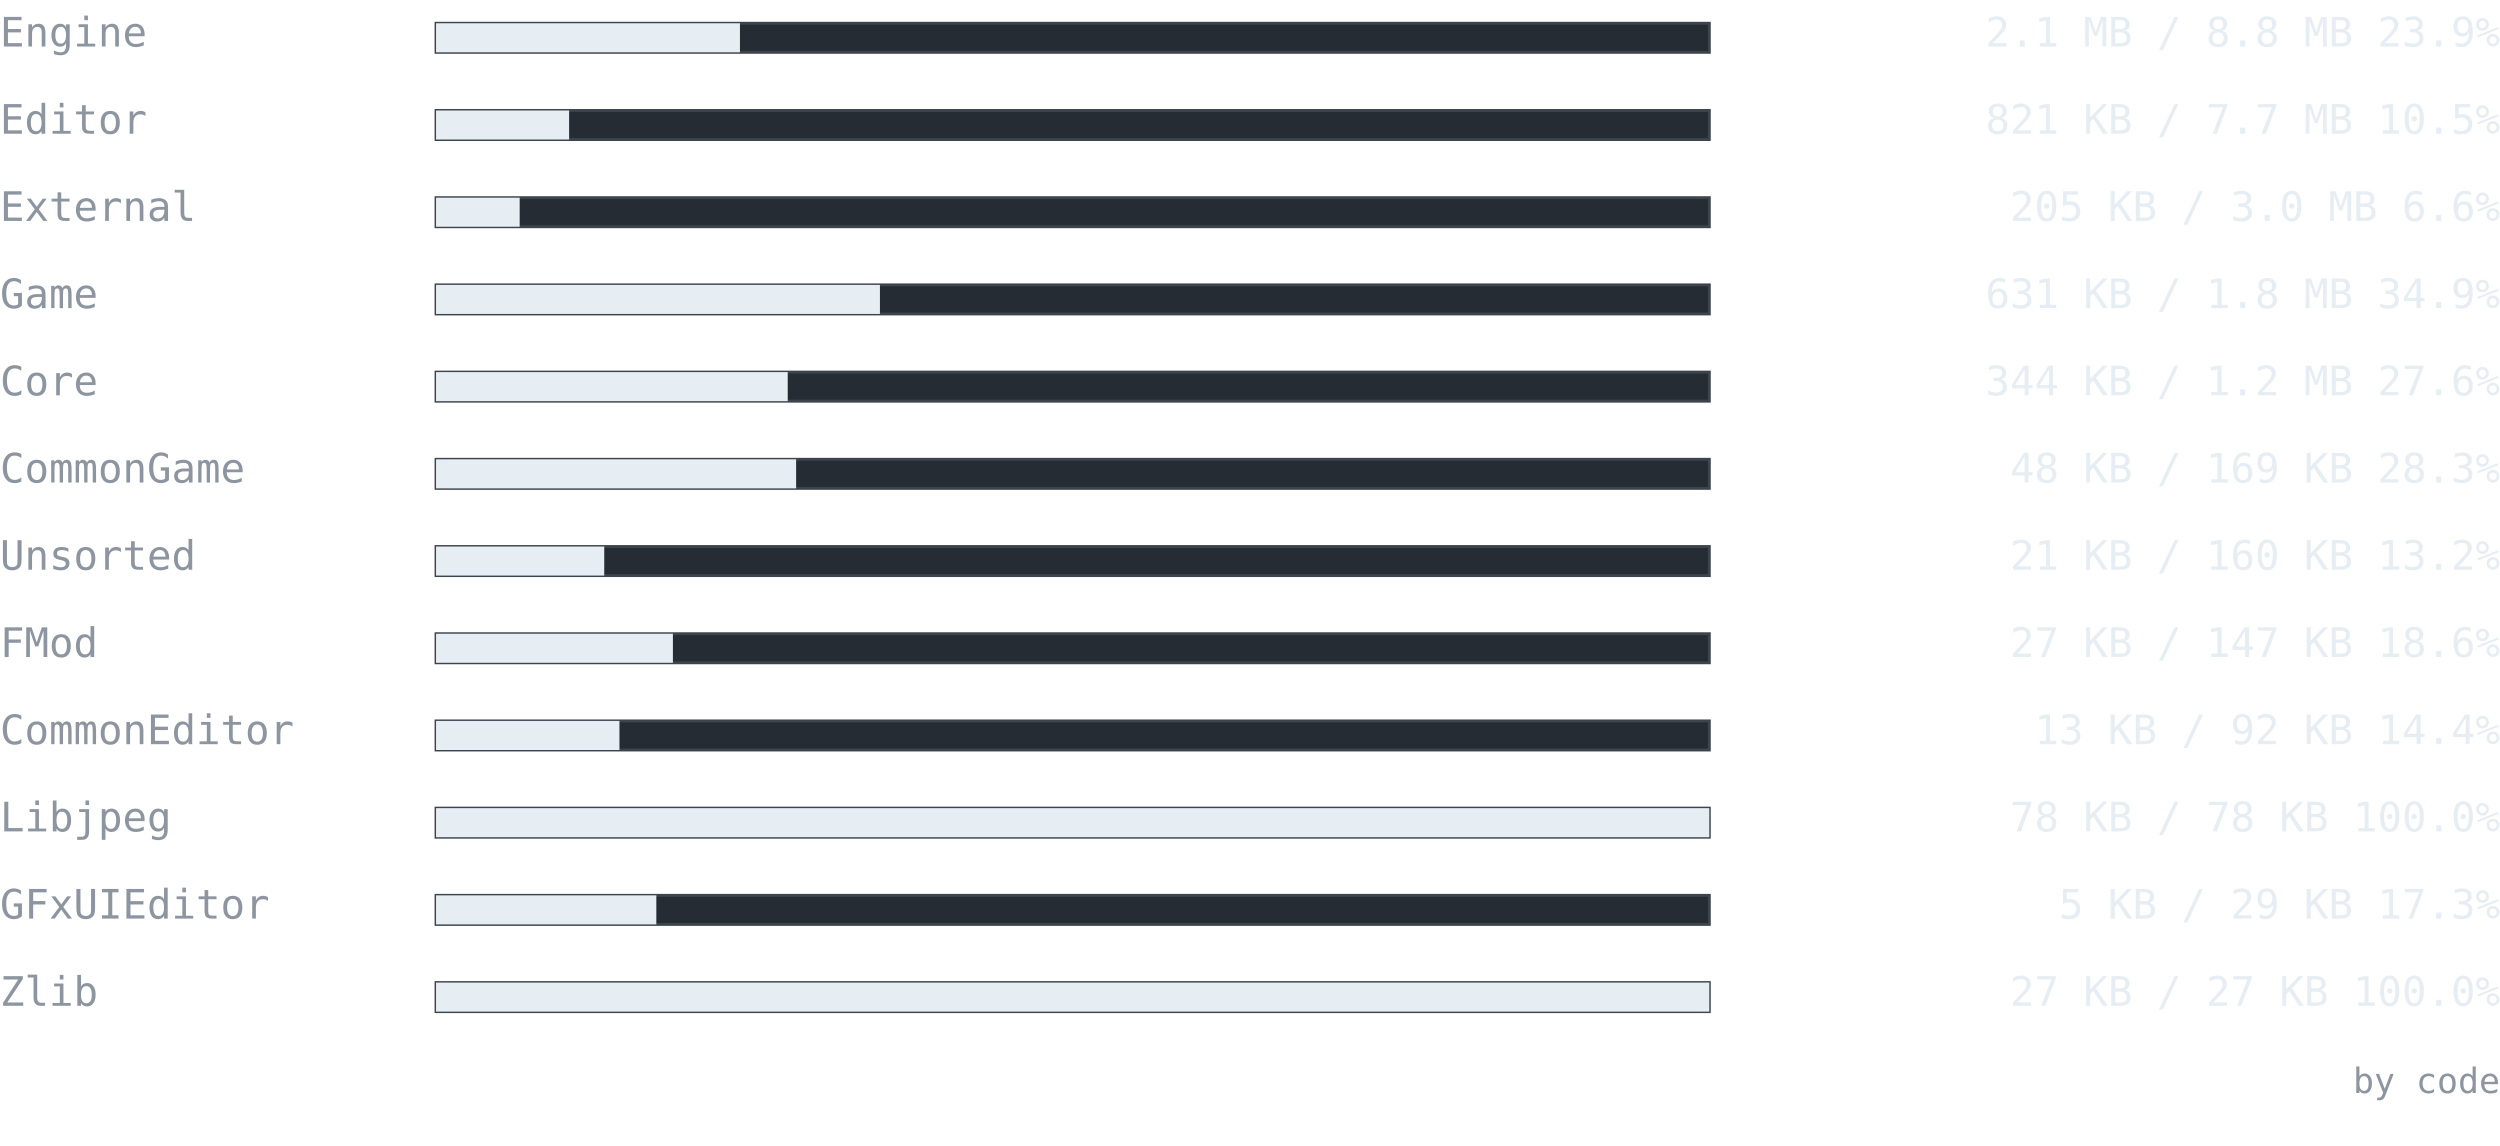
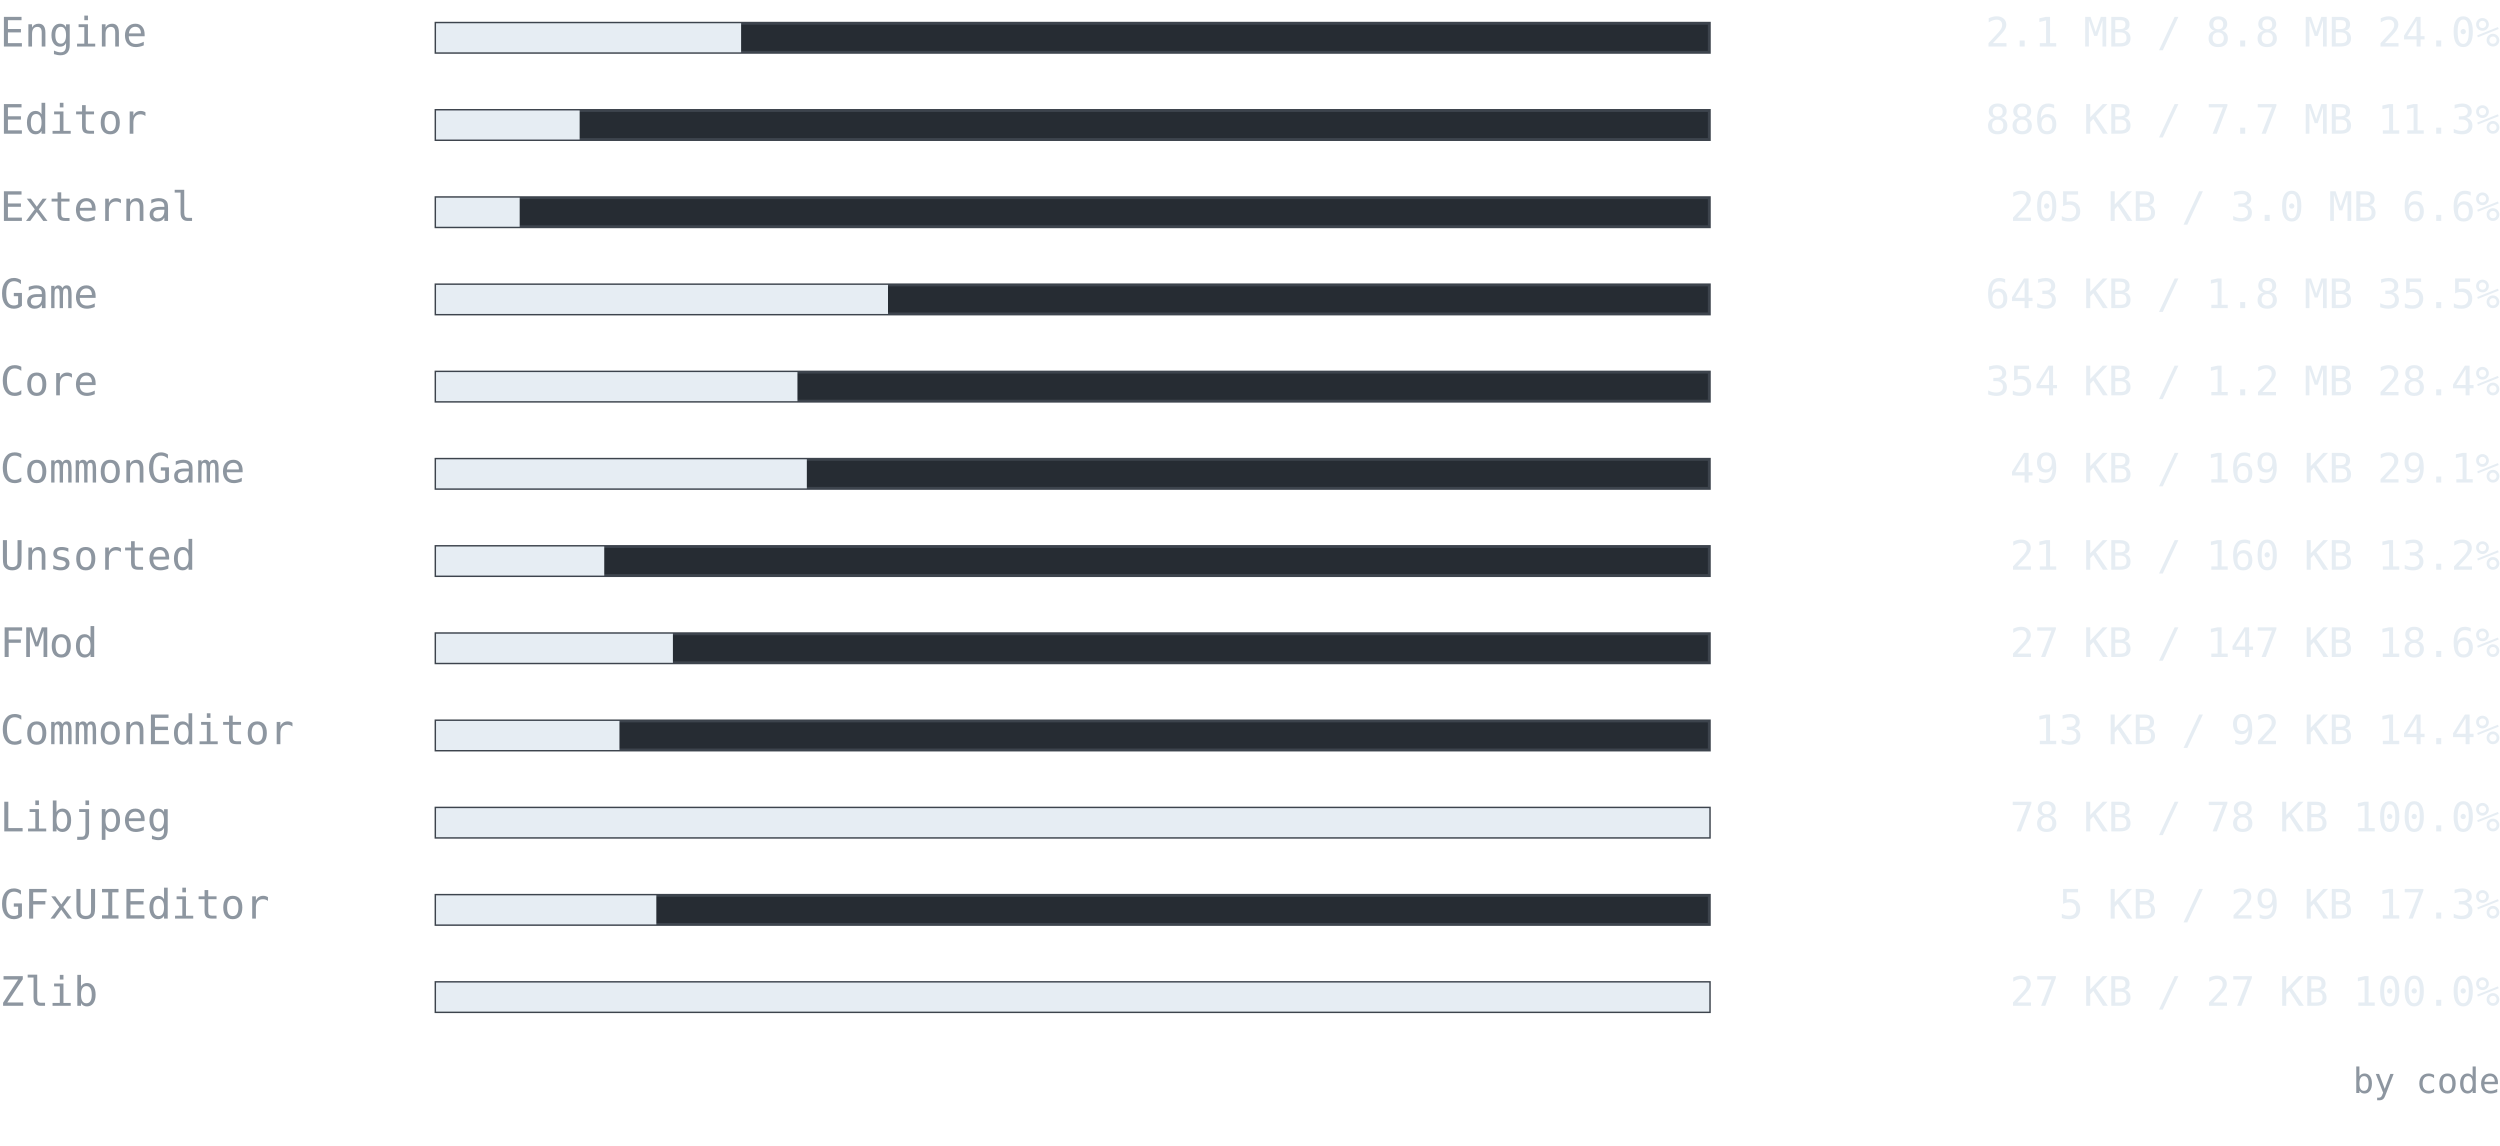
<svg xmlns="http://www.w3.org/2000/svg" width="860" height="394" viewBox="0 0 860 394" font-family="ui-monospace, SFMono-Regular, 'Cascadia Mono', Consolas, 'DejaVu Sans Mono', monospace">
  <text x="0" y="16" font-size="14" fill="#8d96a0" text-anchor="start" font-weight="normal">Engine</text>
  <rect x="150" y="8" width="438" height="10" fill="#262c33" stroke="#3d444d" />
-   <rect x="150" y="8" width="104.543" height="10" fill="#e6edf3" />
-   <text x="860" y="16" font-size="14" fill="#e6edf3" text-anchor="end" font-weight="normal">2.1 MB / 8.8 MB  23.9%</text>
+   <rect x="150" y="8" width="104.939" height="10" fill="#e6edf3" />
+   <text x="860" y="16" font-size="14" fill="#e6edf3" text-anchor="end" font-weight="normal">2.1 MB / 8.8 MB  24.0%</text>
  <text x="0" y="46" font-size="14" fill="#8d96a0" text-anchor="start" font-weight="normal">Editor</text>
  <rect x="150" y="38" width="438" height="10" fill="#262c33" stroke="#3d444d" />
-   <rect x="150" y="38" width="45.775" height="10" fill="#e6edf3" />
-   <text x="860" y="46" font-size="14" fill="#e6edf3" text-anchor="end" font-weight="normal">821 KB / 7.7 MB  10.5%</text>
+   <rect x="150" y="38" width="49.398" height="10" fill="#e6edf3" />
+   <text x="860" y="46" font-size="14" fill="#e6edf3" text-anchor="end" font-weight="normal">886 KB / 7.7 MB  11.3%</text>
  <text x="0" y="76" font-size="14" fill="#8d96a0" text-anchor="start" font-weight="normal">External</text>
  <rect x="150" y="68" width="438" height="10" fill="#262c33" stroke="#3d444d" />
  <rect x="150" y="68" width="28.77" height="10" fill="#e6edf3" />
  <text x="860" y="76" font-size="14" fill="#e6edf3" text-anchor="end" font-weight="normal">205 KB / 3.0 MB  6.6%</text>
  <text x="0" y="106" font-size="14" fill="#8d96a0" text-anchor="start" font-weight="normal">Game</text>
  <rect x="150" y="98" width="438" height="10" fill="#262c33" stroke="#3d444d" />
-   <rect x="150" y="98" width="152.696" height="10" fill="#e6edf3" />
-   <text x="860" y="106" font-size="14" fill="#e6edf3" text-anchor="end" font-weight="normal">631 KB / 1.8 MB  34.9%</text>
+   <rect x="150" y="98" width="155.472" height="10" fill="#e6edf3" />
+   <text x="860" y="106" font-size="14" fill="#e6edf3" text-anchor="end" font-weight="normal">643 KB / 1.8 MB  35.5%</text>
  <text x="0" y="136" font-size="14" fill="#8d96a0" text-anchor="start" font-weight="normal">Core</text>
  <rect x="150" y="128" width="438" height="10" fill="#262c33" stroke="#3d444d" />
-   <rect x="150" y="128" width="120.977" height="10" fill="#e6edf3" />
-   <text x="860" y="136" font-size="14" fill="#e6edf3" text-anchor="end" font-weight="normal">344 KB / 1.2 MB  27.6%</text>
+   <rect x="150" y="128" width="124.321" height="10" fill="#e6edf3" />
+   <text x="860" y="136" font-size="14" fill="#e6edf3" text-anchor="end" font-weight="normal">354 KB / 1.2 MB  28.4%</text>
  <text x="0" y="166" font-size="14" fill="#8d96a0" text-anchor="start" font-weight="normal">CommonGame</text>
  <rect x="150" y="158" width="438" height="10" fill="#262c33" stroke="#3d444d" />
-   <rect x="150" y="158" width="123.864" height="10" fill="#e6edf3" />
-   <text x="860" y="166" font-size="14" fill="#e6edf3" text-anchor="end" font-weight="normal">48 KB / 169 KB  28.3%</text>
+   <rect x="150" y="158" width="127.552" height="10" fill="#e6edf3" />
+   <text x="860" y="166" font-size="14" fill="#e6edf3" text-anchor="end" font-weight="normal">49 KB / 169 KB  29.1%</text>
  <text x="0" y="196" font-size="14" fill="#8d96a0" text-anchor="start" font-weight="normal">Unsorted</text>
  <rect x="150" y="188" width="438" height="10" fill="#262c33" stroke="#3d444d" />
  <rect x="150" y="188" width="57.859" height="10" fill="#e6edf3" />
  <text x="860" y="196" font-size="14" fill="#e6edf3" text-anchor="end" font-weight="normal">21 KB / 160 KB  13.2%</text>
  <text x="0" y="226" font-size="14" fill="#8d96a0" text-anchor="start" font-weight="normal">FMod</text>
  <rect x="150" y="218" width="438" height="10" fill="#262c33" stroke="#3d444d" />
  <rect x="150" y="218" width="81.479" height="10" fill="#e6edf3" />
  <text x="860" y="226" font-size="14" fill="#e6edf3" text-anchor="end" font-weight="normal">27 KB / 147 KB  18.6%</text>
  <text x="0" y="256" font-size="14" fill="#8d96a0" text-anchor="start" font-weight="normal">CommonEditor</text>
  <rect x="150" y="248" width="438" height="10" fill="#262c33" stroke="#3d444d" />
  <rect x="150" y="248" width="63.092" height="10" fill="#e6edf3" />
  <text x="860" y="256" font-size="14" fill="#e6edf3" text-anchor="end" font-weight="normal">13 KB / 92 KB  14.4%</text>
  <text x="0" y="286" font-size="14" fill="#8d96a0" text-anchor="start" font-weight="normal">Libjpeg</text>
  <rect x="150" y="278" width="438" height="10" fill="#262c33" stroke="#3d444d" />
  <rect x="150" y="278" width="438" height="10" fill="#e6edf3" />
  <text x="860" y="286" font-size="14" fill="#e6edf3" text-anchor="end" font-weight="normal">78 KB / 78 KB  100.0%</text>
  <text x="0" y="316" font-size="14" fill="#8d96a0" text-anchor="start" font-weight="normal">GFxUIEditor</text>
  <rect x="150" y="308" width="438" height="10" fill="#262c33" stroke="#3d444d" />
  <rect x="150" y="308" width="75.775" height="10" fill="#e6edf3" />
  <text x="860" y="316" font-size="14" fill="#e6edf3" text-anchor="end" font-weight="normal">5 KB / 29 KB  17.3%</text>
  <text x="0" y="346" font-size="14" fill="#8d96a0" text-anchor="start" font-weight="normal">Zlib</text>
  <rect x="150" y="338" width="438" height="10" fill="#262c33" stroke="#3d444d" />
  <rect x="150" y="338" width="438" height="10" fill="#e6edf3" />
  <text x="860" y="346" font-size="14" fill="#e6edf3" text-anchor="end" font-weight="normal">27 KB / 27 KB  100.0%</text>
  <text x="860" y="376" font-size="12" fill="#8d96a0" text-anchor="end" font-weight="normal">by code</text>
</svg>
